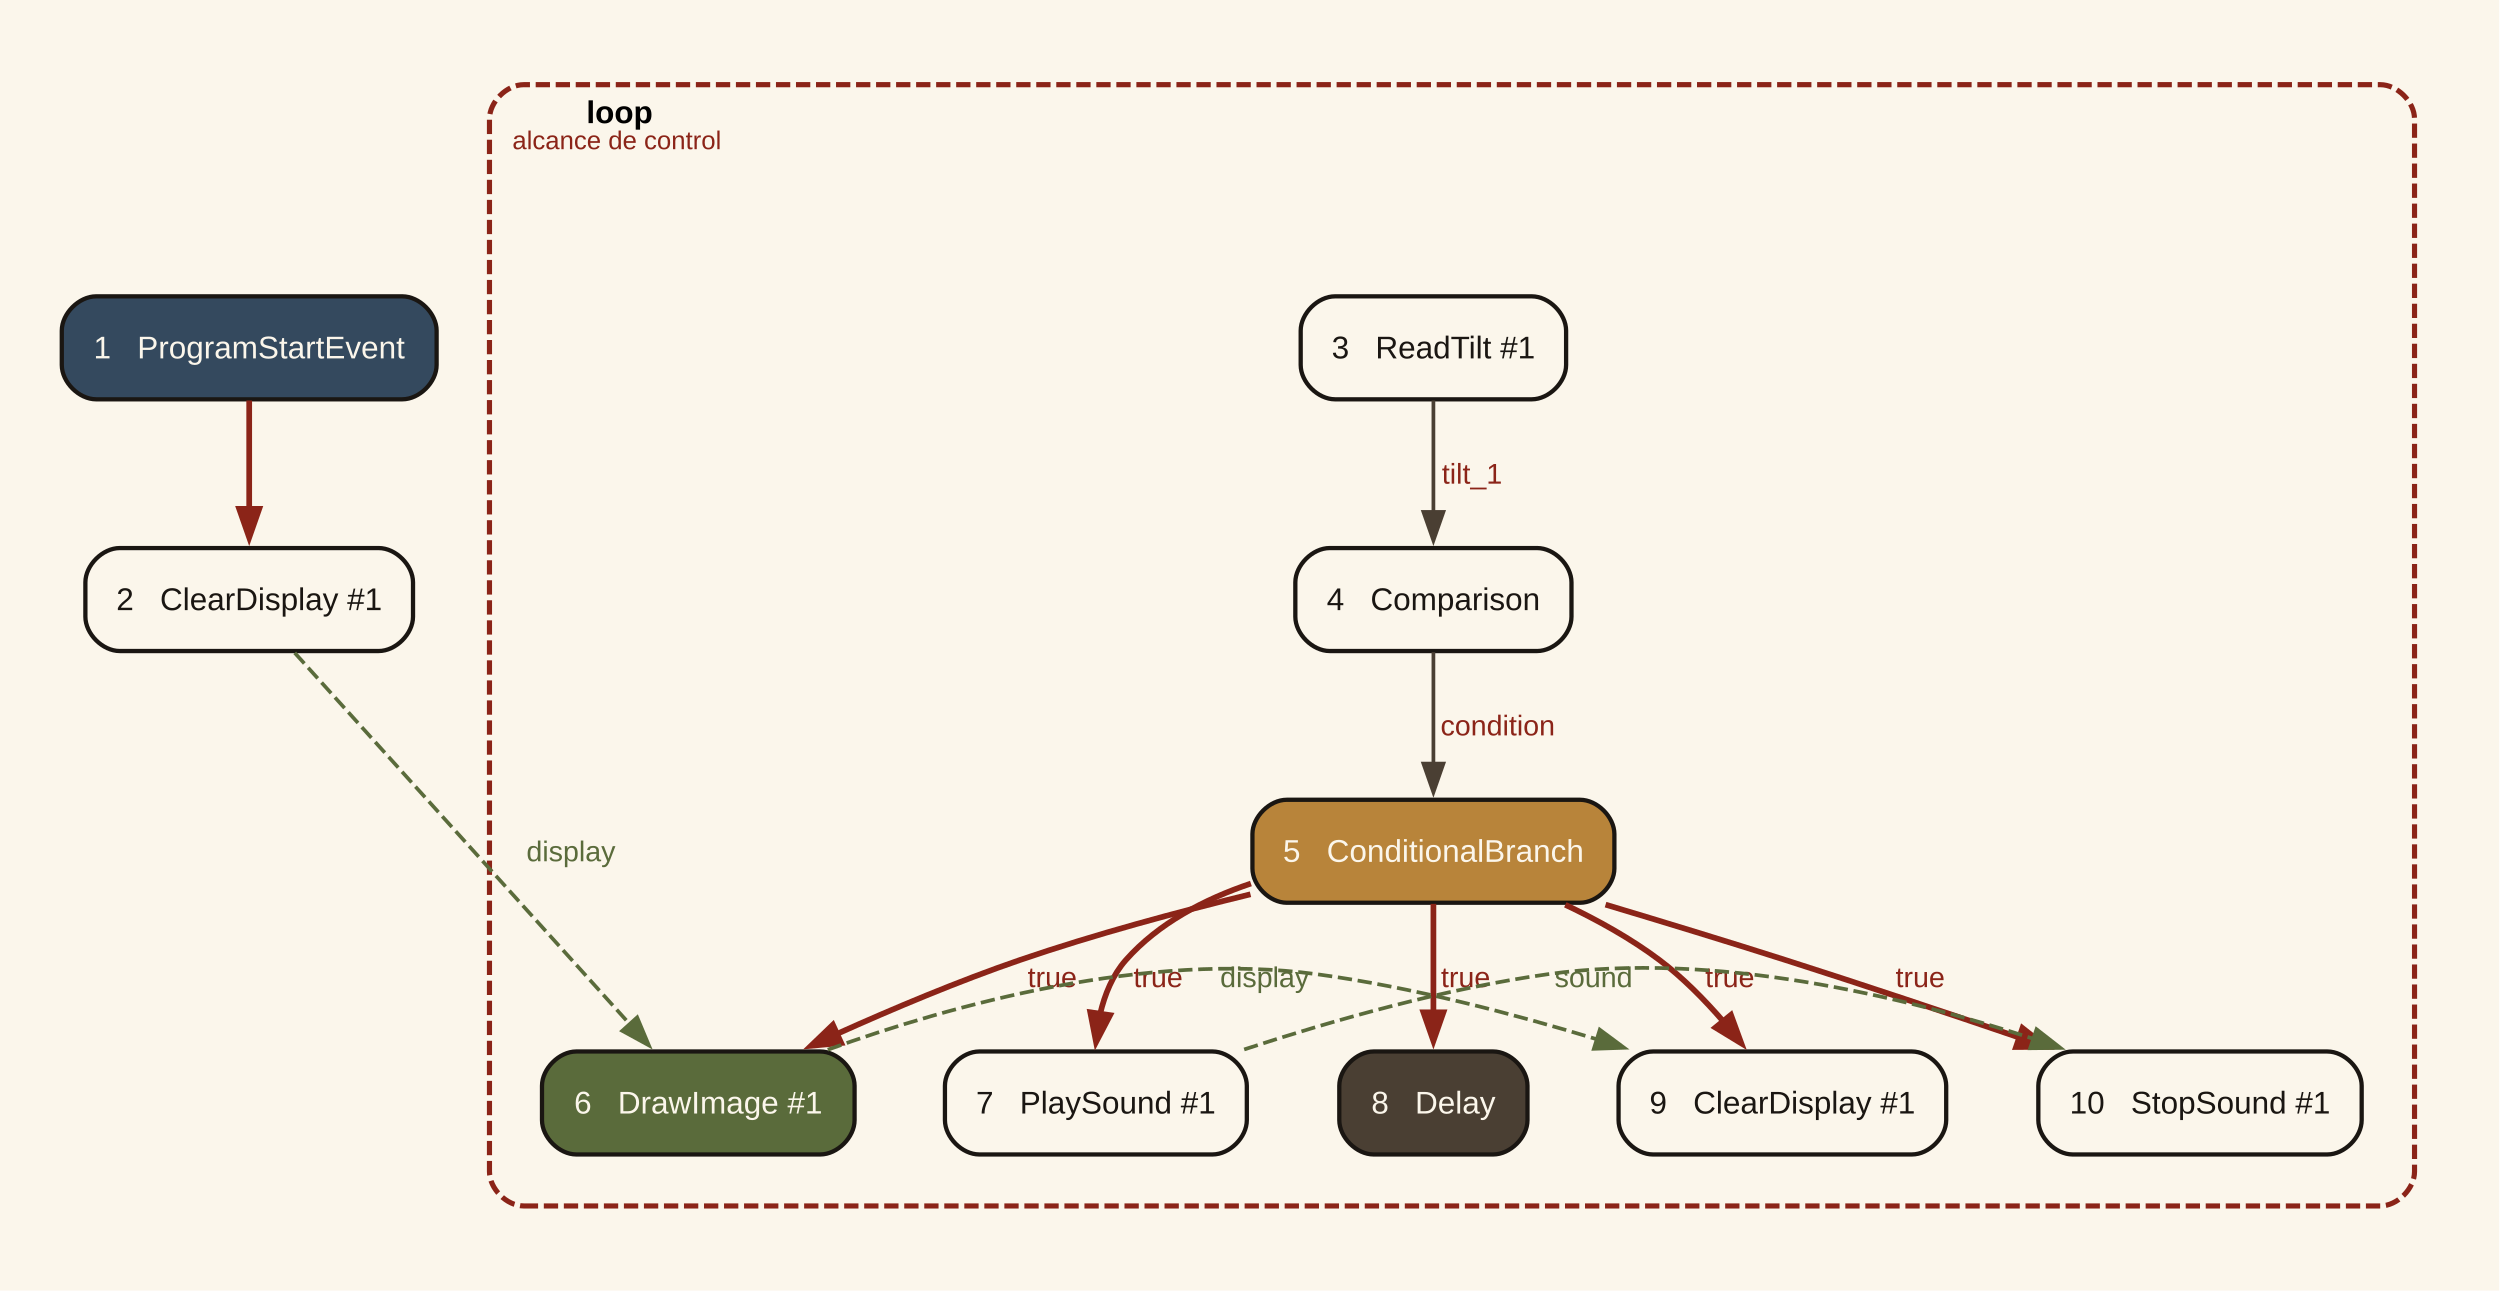
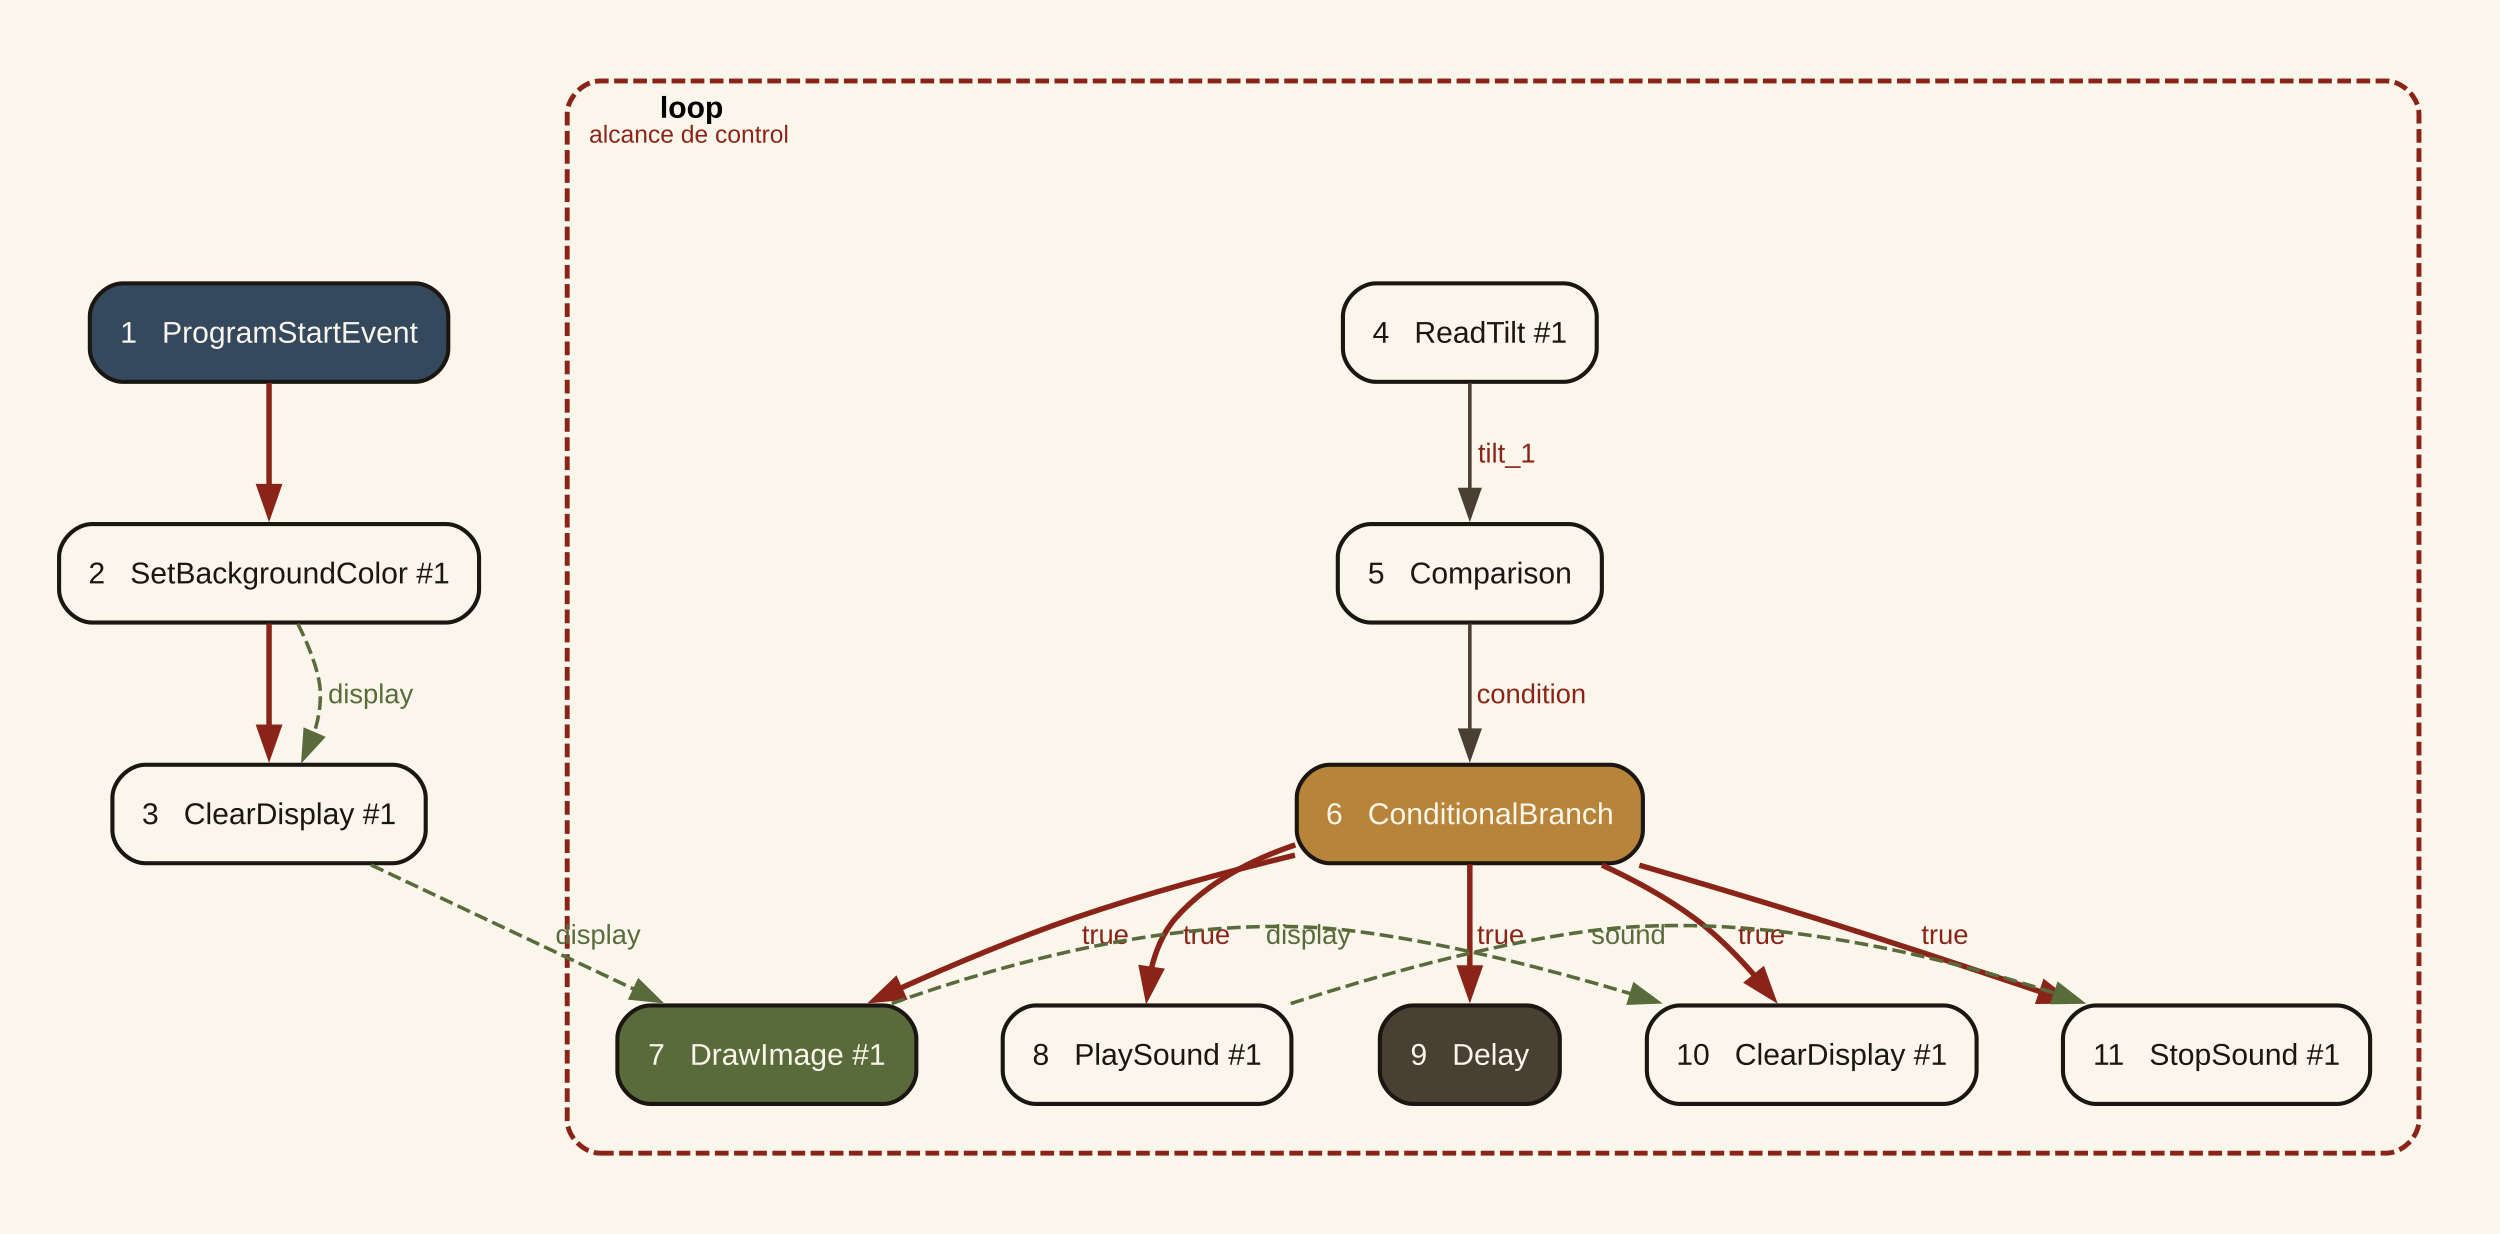
- <svg xmlns="http://www.w3.org/2000/svg" width="874pt" height="451pt" viewBox="0.00 0.00 874.00 451.00">
+ <svg xmlns="http://www.w3.org/2000/svg" width="914pt" height="451pt" viewBox="0.00 0.00 914.00 451.00">
  <g id="graph0" class="graph" transform="scale(1 1) rotate(0) translate(21.6 429.6)">
-     <polygon fill="#fbf6eb" stroke="none" points="-21.6,21.6 -21.6,-429.6 852.12,-429.6 852.12,21.6 -21.6,21.6" />
+     <polygon fill="#fbf6eb" stroke="none" points="-21.6,21.6 -21.6,-429.6 892.37,-429.6 892.37,21.6 -21.6,21.6" />
    <g id="clust1" class="cluster">
-       <path fill="#fbf6eb" stroke="#8b2418" stroke-width="1.8" stroke-dasharray="5,2" d="M161.52,-8C161.52,-8 810.52,-8 810.52,-8 816.52,-8 822.52,-14 822.52,-20 822.52,-20 822.52,-388 822.52,-388 822.52,-394 816.52,-400 810.52,-400 810.52,-400 161.52,-400 161.52,-400 155.52,-400 149.52,-394 149.52,-388 149.52,-388 149.52,-20 149.52,-20 149.52,-14 155.52,-8 161.52,-8" />
-       <text xml:space="preserve" text-anchor="start" x="183.39" y="-386.55" font-family="Arial" font-weight="bold" font-size="11.00">loop</text>
-       <text xml:space="preserve" text-anchor="start" x="157.52" y="-377.45" font-family="Arial" font-size="9.00" fill="#8b2418">alcance de control</text>
+       <path fill="#fbf6eb" stroke="#8b2418" stroke-width="1.8" stroke-dasharray="5,2" d="M197.77,-8C197.77,-8 850.77,-8 850.77,-8 856.77,-8 862.77,-14 862.77,-20 862.77,-20 862.77,-388 862.77,-388 862.77,-394 856.77,-400 850.77,-400 850.77,-400 197.77,-400 197.77,-400 191.77,-400 185.77,-394 185.77,-388 185.77,-388 185.77,-20 185.77,-20 185.77,-14 191.77,-8 197.77,-8" />
+       <text xml:space="preserve" text-anchor="start" x="219.64" y="-386.55" font-family="Arial" font-weight="bold" font-size="11.00">loop</text>
+       <text xml:space="preserve" text-anchor="start" x="193.77" y="-377.45" font-family="Arial" font-size="9.00" fill="#8b2418">alcance de control</text>
    </g>
    <g id="node1" class="node">
-       <path fill="#34495e" stroke="#1a1612" stroke-width="1.5" d="M119.04,-326C119.04,-326 12,-326 12,-326 6,-326 0,-320 0,-314 0,-314 0,-302 0,-302 0,-296 6,-290 12,-290 12,-290 119.04,-290 119.04,-290 125.04,-290 131.04,-296 131.04,-302 131.04,-302 131.04,-314 131.04,-314 131.04,-320 125.04,-326 119.04,-326" />
-       <text xml:space="preserve" text-anchor="middle" x="65.52" y="-304.3" font-family="Arial" font-size="11.00" fill="#fbf6eb">1   ProgramStartEvent</text>
+       <path fill="#34495e" stroke="#1a1612" stroke-width="1.5" d="M130.29,-326C130.29,-326 23.25,-326 23.25,-326 17.25,-326 11.25,-320 11.25,-314 11.25,-314 11.25,-302 11.25,-302 11.25,-296 17.25,-290 23.25,-290 23.25,-290 130.29,-290 130.29,-290 136.29,-290 142.29,-296 142.29,-302 142.29,-302 142.29,-314 142.29,-314 142.29,-320 136.29,-326 130.29,-326" />
+       <text xml:space="preserve" text-anchor="middle" x="76.77" y="-304.3" font-family="Arial" font-size="11.00" fill="#fbf6eb">1   ProgramStartEvent</text>
    </g>
    <g id="node2" class="node">
-       <path fill="#fbf6eb" stroke="#1a1612" stroke-width="1.5" d="M110.79,-238C110.79,-238 20.25,-238 20.25,-238 14.25,-238 8.25,-232 8.25,-226 8.25,-226 8.25,-214 8.25,-214 8.25,-208 14.25,-202 20.25,-202 20.25,-202 110.79,-202 110.79,-202 116.79,-202 122.79,-208 122.79,-214 122.79,-214 122.79,-226 122.79,-226 122.79,-232 116.79,-238 110.79,-238" />
-       <text xml:space="preserve" text-anchor="middle" x="65.52" y="-216.3" font-family="Arial" font-size="11.00" fill="#1a1612">2   ClearDisplay #1</text>
+       <path fill="#fbf6eb" stroke="#1a1612" stroke-width="1.5" d="M141.54,-238C141.54,-238 12,-238 12,-238 6,-238 0,-232 0,-226 0,-226 0,-214 0,-214 0,-208 6,-202 12,-202 12,-202 141.54,-202 141.54,-202 147.54,-202 153.54,-208 153.54,-214 153.54,-214 153.54,-226 153.54,-226 153.54,-232 147.54,-238 141.54,-238" />
+       <text xml:space="preserve" text-anchor="middle" x="76.77" y="-216.3" font-family="Arial" font-size="11.00" fill="#1a1612">2   SetBackgroundColor #1</text>
    </g>
    <g id="edge1" class="edge">
-       <path fill="none" stroke="#8b2418" stroke-width="2" d="M65.52,-289.6C65.52,-278.71 65.52,-264.39 65.52,-251.64" />
-       <polygon fill="#8b2418" stroke="#8b2418" stroke-width="2" points="69.02,-251.7 65.52,-241.7 62.02,-251.7 69.02,-251.7" />
+       <path fill="none" stroke="#8b2418" stroke-width="2" d="M76.77,-289.6C76.77,-278.71 76.77,-264.39 76.77,-251.64" />
+       <polygon fill="#8b2418" stroke="#8b2418" stroke-width="2" points="80.27,-251.7 76.77,-241.7 73.27,-251.7 80.27,-251.7" />
+     </g>
+     <g id="node3" class="node">
+       <path fill="#fbf6eb" stroke="#1a1612" stroke-width="1.5" d="M122.04,-150C122.04,-150 31.5,-150 31.5,-150 25.5,-150 19.5,-144 19.5,-138 19.5,-138 19.5,-126 19.5,-126 19.5,-120 25.5,-114 31.5,-114 31.5,-114 122.04,-114 122.04,-114 128.04,-114 134.04,-120 134.04,-126 134.04,-126 134.04,-138 134.04,-138 134.04,-144 128.04,-150 122.04,-150" />
+       <text xml:space="preserve" text-anchor="middle" x="76.77" y="-128.3" font-family="Arial" font-size="11.00" fill="#1a1612">3   ClearDisplay #1</text>
+     </g>
+     <g id="edge2" class="edge">
+       <path fill="none" stroke="#8b2418" stroke-width="2" d="M76.77,-201.6C76.77,-190.71 76.77,-176.39 76.77,-163.64" />
+       <polygon fill="#8b2418" stroke="#8b2418" stroke-width="2" points="80.27,-163.7 76.77,-153.7 73.27,-163.7 80.27,-163.7" />
+     </g>
+     <g id="edge3" class="edge">
+       <path fill="none" stroke="#5a6b3b" stroke-width="1.3" stroke-dasharray="5,2" d="M87.27,-201.54C90.31,-195.56 93.23,-188.68 94.77,-182 96.36,-175.1 95.3,-167.84 93.06,-161.09" />
+       <polygon fill="#5a6b3b" stroke="#5a6b3b" stroke-width="1.3" points="96.39,-159.97 89.22,-152.17 89.96,-162.74 96.39,-159.97" />
+       <text xml:space="preserve" text-anchor="middle" x="113.91" y="-172.5" font-family="Arial" font-size="10.00" fill="#5a6b3b"> display </text>
+     </g>
+     <g id="node7" class="node">
+       <path fill="#5a6b3b" stroke="#1a1612" stroke-width="1.5" d="M301.41,-62C301.41,-62 216.12,-62 216.12,-62 210.12,-62 204.12,-56 204.12,-50 204.12,-50 204.12,-38 204.12,-38 204.12,-32 210.12,-26 216.12,-26 216.12,-26 301.41,-26 301.41,-26 307.41,-26 313.41,-32 313.41,-38 313.41,-38 313.41,-50 313.41,-50 313.41,-56 307.41,-62 301.41,-62" />
+       <text xml:space="preserve" text-anchor="middle" x="258.77" y="-40.3" font-family="Arial" font-size="11.00" fill="#fbf6eb">7   DrawImage #1</text>
+     </g>
+     <g id="edge4" class="edge">
+       <path fill="none" stroke="#5a6b3b" stroke-width="1.3" stroke-dasharray="5,2" d="M114.04,-113.39C141.92,-100.22 180.28,-82.09 210.51,-67.81" />
+       <polygon fill="#5a6b3b" stroke="#5a6b3b" stroke-width="1.3" points="211.91,-71.01 219.46,-63.58 208.92,-64.68 211.91,-71.01" />
+       <text xml:space="preserve" text-anchor="middle" x="197.04" y="-84.5" font-family="Arial" font-size="10.00" fill="#5a6b3b"> display </text>
+     </g>
+     <g id="node4" class="node">
+       <path fill="#fbf6eb" stroke="#1a1612" stroke-width="1.5" d="M550.16,-326C550.16,-326 481.38,-326 481.38,-326 475.38,-326 469.38,-320 469.38,-314 469.38,-314 469.38,-302 469.38,-302 469.38,-296 475.38,-290 481.38,-290 481.38,-290 550.16,-290 550.16,-290 556.16,-290 562.16,-296 562.16,-302 562.16,-302 562.16,-314 562.16,-314 562.16,-320 556.16,-326 550.16,-326" />
+       <text xml:space="preserve" text-anchor="middle" x="515.77" y="-304.3" font-family="Arial" font-size="11.00" fill="#1a1612">4   ReadTilt #1</text>
+     </g>
+     <g id="node5" class="node">
+       <path fill="#fbf6eb" stroke="#1a1612" stroke-width="1.5" d="M552.04,-238C552.04,-238 479.5,-238 479.5,-238 473.5,-238 467.5,-232 467.5,-226 467.5,-226 467.5,-214 467.5,-214 467.5,-208 473.5,-202 479.5,-202 479.5,-202 552.04,-202 552.04,-202 558.04,-202 564.04,-208 564.04,-214 564.04,-214 564.04,-226 564.04,-226 564.04,-232 558.04,-238 552.04,-238" />
+       <text xml:space="preserve" text-anchor="middle" x="515.77" y="-216.3" font-family="Arial" font-size="11.00" fill="#1a1612">5   Comparison</text>
+     </g>
+     <g id="edge5" class="edge">
+       <path fill="none" stroke="#4a3f33" stroke-width="1.3" d="M515.77,-289.6C515.77,-278.36 515.77,-263.47 515.77,-250.43" />
+       <polygon fill="#4a3f33" stroke="#4a3f33" stroke-width="1.3" points="519.27,-250.64 515.77,-240.64 512.27,-250.64 519.27,-250.64" />
+       <text xml:space="preserve" text-anchor="middle" x="529.27" y="-260.5" font-family="Arial" font-size="10.00" fill="#8b2418"> tilt_1 </text>
    </g>
    <g id="node6" class="node">
-       <path fill="#5a6b3b" stroke="#1a1612" stroke-width="1.5" d="M265.16,-62C265.16,-62 179.88,-62 179.88,-62 173.88,-62 167.88,-56 167.88,-50 167.88,-50 167.88,-38 167.88,-38 167.88,-32 173.88,-26 179.88,-26 179.88,-26 265.16,-26 265.16,-26 271.16,-26 277.16,-32 277.16,-38 277.16,-38 277.16,-50 277.16,-50 277.16,-56 271.16,-62 265.16,-62" />
-       <text xml:space="preserve" text-anchor="middle" x="222.52" y="-40.3" font-family="Arial" font-size="11.00" fill="#fbf6eb">6   DrawImage #1</text>
-     </g>
-     <g id="edge2" class="edge">
-       <path fill="none" stroke="#5a6b3b" stroke-width="1.3" stroke-dasharray="5,2" d="M81.44,-201.36C109.18,-170.61 166.51,-107.08 198.9,-71.18" />
-       <polygon fill="#5a6b3b" stroke="#5a6b3b" stroke-width="1.3" points="201.14,-73.92 205.24,-64.15 195.94,-69.23 201.14,-73.92" />
-       <text xml:space="preserve" text-anchor="middle" x="178" y="-128.5" font-family="Arial" font-size="10.00" fill="#5a6b3b"> display </text>
-     </g>
-     <g id="node3" class="node">
-       <path fill="#fbf6eb" stroke="#1a1612" stroke-width="1.5" d="M513.91,-326C513.91,-326 445.12,-326 445.12,-326 439.12,-326 433.12,-320 433.12,-314 433.12,-314 433.12,-302 433.12,-302 433.12,-296 439.12,-290 445.12,-290 445.12,-290 513.91,-290 513.91,-290 519.91,-290 525.91,-296 525.91,-302 525.91,-302 525.91,-314 525.91,-314 525.91,-320 519.91,-326 513.91,-326" />
-       <text xml:space="preserve" text-anchor="middle" x="479.52" y="-304.3" font-family="Arial" font-size="11.00" fill="#1a1612">3   ReadTilt #1</text>
-     </g>
-     <g id="node4" class="node">
-       <path fill="#fbf6eb" stroke="#1a1612" stroke-width="1.5" d="M515.79,-238C515.79,-238 443.25,-238 443.25,-238 437.25,-238 431.25,-232 431.25,-226 431.25,-226 431.25,-214 431.25,-214 431.25,-208 437.25,-202 443.25,-202 443.25,-202 515.79,-202 515.79,-202 521.79,-202 527.79,-208 527.79,-214 527.79,-214 527.79,-226 527.79,-226 527.79,-232 521.79,-238 515.79,-238" />
-       <text xml:space="preserve" text-anchor="middle" x="479.52" y="-216.3" font-family="Arial" font-size="11.00" fill="#1a1612">4   Comparison</text>
-     </g>
-     <g id="edge3" class="edge">
-       <path fill="none" stroke="#4a3f33" stroke-width="1.3" d="M479.52,-289.6C479.52,-278.36 479.52,-263.47 479.52,-250.43" />
-       <polygon fill="#4a3f33" stroke="#4a3f33" stroke-width="1.3" points="483.02,-250.64 479.52,-240.64 476.02,-250.64 483.02,-250.64" />
-       <text xml:space="preserve" text-anchor="middle" x="493.02" y="-260.5" font-family="Arial" font-size="10.00" fill="#8b2418"> tilt_1 </text>
-     </g>
-     <g id="node5" class="node">
-       <path fill="#b8843a" stroke="#1a1612" stroke-width="1.5" d="M530.79,-150C530.79,-150 428.25,-150 428.25,-150 422.25,-150 416.25,-144 416.25,-138 416.25,-138 416.25,-126 416.25,-126 416.25,-120 422.25,-114 428.25,-114 428.25,-114 530.79,-114 530.79,-114 536.79,-114 542.79,-120 542.79,-126 542.79,-126 542.79,-138 542.79,-138 542.79,-144 536.79,-150 530.79,-150" />
-       <text xml:space="preserve" text-anchor="middle" x="479.52" y="-128.3" font-family="Arial" font-size="11.00" fill="#fbf6eb">5   ConditionalBranch</text>
-     </g>
-     <g id="edge4" class="edge">
-       <path fill="none" stroke="#4a3f33" stroke-width="1.3" d="M479.52,-201.6C479.52,-190.36 479.52,-175.47 479.52,-162.43" />
-       <polygon fill="#4a3f33" stroke="#4a3f33" stroke-width="1.3" points="483.02,-162.64 479.52,-152.64 476.02,-162.64 483.02,-162.64" />
-       <text xml:space="preserve" text-anchor="middle" x="502.02" y="-172.5" font-family="Arial" font-size="10.00" fill="#8b2418"> condition </text>
-     </g>
-     <g id="edge5" class="edge">
-       <path fill="none" stroke="#8b2418" stroke-width="2" d="M415.57,-116.96C390.22,-110.79 360.98,-102.91 335.02,-94 313.58,-86.64 290.52,-76.93 270.9,-68.1" />
-       <polygon fill="#8b2418" stroke="#8b2418" stroke-width="2" points="272.48,-64.97 261.93,-64 269.57,-71.34 272.48,-64.97" />
-       <text xml:space="preserve" text-anchor="middle" x="346.27" y="-84.5" font-family="Arial" font-size="10.00" fill="#8b2418"> true </text>
-     </g>
-     <g id="node7" class="node">
-       <path fill="#fbf6eb" stroke="#1a1612" stroke-width="1.5" d="M402.29,-62C402.29,-62 320.75,-62 320.75,-62 314.75,-62 308.75,-56 308.75,-50 308.75,-50 308.75,-38 308.75,-38 308.75,-32 314.75,-26 320.75,-26 320.75,-26 402.29,-26 402.29,-26 408.29,-26 414.29,-32 414.29,-38 414.29,-38 414.29,-50 414.29,-50 414.29,-56 408.29,-62 402.29,-62" />
-       <text xml:space="preserve" text-anchor="middle" x="361.52" y="-40.3" font-family="Arial" font-size="11.00" fill="#1a1612">7   PlaySound #1</text>
+       <path fill="#b8843a" stroke="#1a1612" stroke-width="1.5" d="M567.04,-150C567.04,-150 464.5,-150 464.5,-150 458.5,-150 452.5,-144 452.5,-138 452.5,-138 452.5,-126 452.5,-126 452.5,-120 458.5,-114 464.5,-114 464.5,-114 567.04,-114 567.04,-114 573.04,-114 579.04,-120 579.04,-126 579.04,-126 579.04,-138 579.04,-138 579.04,-144 573.04,-150 567.04,-150" />
+       <text xml:space="preserve" text-anchor="middle" x="515.77" y="-128.3" font-family="Arial" font-size="11.00" fill="#fbf6eb">6   ConditionalBranch</text>
    </g>
    <g id="edge6" class="edge">
-       <path fill="none" stroke="#8b2418" stroke-width="2" d="M415.72,-120.72C399.47,-115.24 383.41,-106.85 372.02,-94 367.38,-88.76 364.62,-81.98 363.01,-75.14" />
-       <polygon fill="#8b2418" stroke="#8b2418" stroke-width="2" points="366.49,-74.7 361.59,-65.3 359.56,-75.7 366.49,-74.7" />
-       <text xml:space="preserve" text-anchor="middle" x="383.27" y="-84.5" font-family="Arial" font-size="10.00" fill="#8b2418"> true </text>
+       <path fill="none" stroke="#4a3f33" stroke-width="1.3" d="M515.77,-201.6C515.77,-190.36 515.77,-175.47 515.77,-162.43" />
+       <polygon fill="#4a3f33" stroke="#4a3f33" stroke-width="1.3" points="519.27,-162.64 515.77,-152.64 512.27,-162.64 519.27,-162.64" />
+       <text xml:space="preserve" text-anchor="middle" x="538.27" y="-172.5" font-family="Arial" font-size="10.00" fill="#8b2418"> condition </text>
+     </g>
+     <g id="edge7" class="edge">
+       <path fill="none" stroke="#8b2418" stroke-width="2" d="M451.82,-116.96C426.47,-110.79 397.23,-102.91 371.27,-94 349.83,-86.64 326.77,-76.93 307.15,-68.1" />
+       <polygon fill="#8b2418" stroke="#8b2418" stroke-width="2" points="308.73,-64.97 298.18,-64 305.82,-71.34 308.73,-64.97" />
+       <text xml:space="preserve" text-anchor="middle" x="382.52" y="-84.5" font-family="Arial" font-size="10.00" fill="#8b2418"> true </text>
    </g>
    <g id="node8" class="node">
-       <path fill="#4a3f33" stroke="#1a1612" stroke-width="1.5" d="M500.41,-62C500.41,-62 458.62,-62 458.62,-62 452.62,-62 446.62,-56 446.62,-50 446.62,-50 446.62,-38 446.62,-38 446.62,-32 452.62,-26 458.62,-26 458.62,-26 500.41,-26 500.41,-26 506.41,-26 512.41,-32 512.41,-38 512.41,-38 512.41,-50 512.41,-50 512.41,-56 506.41,-62 500.41,-62" />
-       <text xml:space="preserve" text-anchor="middle" x="479.52" y="-40.3" font-family="Arial" font-size="11.00" fill="#fbf6eb">8   Delay</text>
+       <path fill="#fbf6eb" stroke="#1a1612" stroke-width="1.5" d="M438.54,-62C438.54,-62 357,-62 357,-62 351,-62 345,-56 345,-50 345,-50 345,-38 345,-38 345,-32 351,-26 357,-26 357,-26 438.54,-26 438.54,-26 444.54,-26 450.54,-32 450.54,-38 450.54,-38 450.54,-50 450.54,-50 450.54,-56 444.54,-62 438.54,-62" />
+       <text xml:space="preserve" text-anchor="middle" x="397.77" y="-40.3" font-family="Arial" font-size="11.00" fill="#1a1612">8   PlaySound #1</text>
    </g>
-     <g id="edge7" class="edge">
-       <path fill="none" stroke="#8b2418" stroke-width="2" d="M479.52,-113.6C479.52,-102.71 479.52,-88.39 479.52,-75.64" />
-       <polygon fill="#8b2418" stroke="#8b2418" stroke-width="2" points="483.02,-75.7 479.52,-65.7 476.02,-75.7 483.02,-75.7" />
-       <text xml:space="preserve" text-anchor="middle" x="490.77" y="-84.5" font-family="Arial" font-size="10.00" fill="#8b2418"> true </text>
+     <g id="edge8" class="edge">
+       <path fill="none" stroke="#8b2418" stroke-width="2" d="M451.97,-120.72C435.72,-115.24 419.66,-106.85 408.27,-94 403.63,-88.76 400.87,-81.98 399.26,-75.14" />
+       <polygon fill="#8b2418" stroke="#8b2418" stroke-width="2" points="402.74,-74.7 397.84,-65.3 395.81,-75.7 402.74,-74.7" />
+       <text xml:space="preserve" text-anchor="middle" x="419.52" y="-84.5" font-family="Arial" font-size="10.00" fill="#8b2418"> true </text>
    </g>
    <g id="node9" class="node">
-       <path fill="#fbf6eb" stroke="#1a1612" stroke-width="1.5" d="M646.79,-62C646.79,-62 556.25,-62 556.25,-62 550.25,-62 544.25,-56 544.25,-50 544.25,-50 544.25,-38 544.25,-38 544.25,-32 550.25,-26 556.25,-26 556.25,-26 646.79,-26 646.79,-26 652.79,-26 658.79,-32 658.79,-38 658.79,-38 658.79,-50 658.79,-50 658.79,-56 652.79,-62 646.79,-62" />
-       <text xml:space="preserve" text-anchor="middle" x="601.52" y="-40.3" font-family="Arial" font-size="11.00" fill="#1a1612">9   ClearDisplay #1</text>
+       <path fill="#4a3f33" stroke="#1a1612" stroke-width="1.5" d="M536.66,-62C536.66,-62 494.88,-62 494.88,-62 488.88,-62 482.88,-56 482.88,-50 482.88,-50 482.88,-38 482.88,-38 482.88,-32 488.88,-26 494.88,-26 494.88,-26 536.66,-26 536.66,-26 542.66,-26 548.66,-32 548.66,-38 548.66,-38 548.66,-50 548.66,-50 548.66,-56 542.66,-62 536.66,-62" />
+       <text xml:space="preserve" text-anchor="middle" x="515.77" y="-40.3" font-family="Arial" font-size="11.00" fill="#fbf6eb">9   Delay</text>
    </g>
-     <g id="edge8" class="edge">
-       <path fill="none" stroke="#8b2418" stroke-width="2" d="M525.63,-113.29C536.92,-107.94 548.59,-101.46 558.52,-94 566.61,-87.92 574.29,-80.12 580.86,-72.53" />
-       <polygon fill="#8b2418" stroke="#8b2418" stroke-width="2" points="583.53,-74.8 587.16,-64.85 578.11,-70.37 583.53,-74.8" />
-       <text xml:space="preserve" text-anchor="middle" x="583.14" y="-84.5" font-family="Arial" font-size="10.00" fill="#8b2418"> true </text>
+     <g id="edge9" class="edge">
+       <path fill="none" stroke="#8b2418" stroke-width="2" d="M515.77,-113.6C515.77,-102.71 515.77,-88.39 515.77,-75.64" />
+       <polygon fill="#8b2418" stroke="#8b2418" stroke-width="2" points="519.27,-75.7 515.77,-65.7 512.27,-75.7 519.27,-75.7" />
+       <text xml:space="preserve" text-anchor="middle" x="527.02" y="-84.5" font-family="Arial" font-size="10.00" fill="#8b2418"> true </text>
    </g>
    <g id="node10" class="node">
-       <path fill="#fbf6eb" stroke="#1a1612" stroke-width="1.5" d="M792.04,-62C792.04,-62 703,-62 703,-62 697,-62 691,-56 691,-50 691,-50 691,-38 691,-38 691,-32 697,-26 703,-26 703,-26 792.04,-26 792.04,-26 798.04,-26 804.04,-32 804.04,-38 804.04,-38 804.04,-50 804.04,-50 804.04,-56 798.04,-62 792.04,-62" />
-       <text xml:space="preserve" text-anchor="middle" x="747.52" y="-40.3" font-family="Arial" font-size="11.00" fill="#1a1612">10   StopSound #1</text>
-     </g>
-     <g id="edge9" class="edge">
-       <path fill="none" stroke="#8b2418" stroke-width="2" d="M539.7,-113.34C559.73,-107.34 582.13,-100.51 602.52,-94 629.49,-85.39 659.14,-75.46 684.55,-66.79" />
-       <polygon fill="#8b2418" stroke="#8b2418" stroke-width="2" points="685.46,-70.18 693.79,-63.63 683.2,-63.56 685.46,-70.18" />
-       <text xml:space="preserve" text-anchor="middle" x="649.7" y="-84.5" font-family="Arial" font-size="10.00" fill="#8b2418"> true </text>
+       <path fill="#fbf6eb" stroke="#1a1612" stroke-width="1.5" d="M689.04,-62C689.04,-62 592.5,-62 592.5,-62 586.5,-62 580.5,-56 580.5,-50 580.5,-50 580.5,-38 580.5,-38 580.5,-32 586.5,-26 592.5,-26 592.5,-26 689.04,-26 689.04,-26 695.04,-26 701.04,-32 701.04,-38 701.04,-38 701.04,-50 701.04,-50 701.04,-56 695.04,-62 689.04,-62" />
+       <text xml:space="preserve" text-anchor="middle" x="640.77" y="-40.3" font-family="Arial" font-size="11.00" fill="#1a1612">10   ClearDisplay #1</text>
    </g>
    <g id="edge10" class="edge">
-       <path fill="none" stroke="#5a6b3b" stroke-width="1.3" stroke-dasharray="5,2" d="M267.79,-62.62C311.35,-78.34 379.2,-97.11 438.89,-89 471.7,-84.55 507.23,-75.26 536.68,-66.27" />
-       <polygon fill="#5a6b3b" stroke="#5a6b3b" stroke-width="1.3" points="537.69,-69.62 546.2,-63.3 535.61,-62.94 537.69,-69.62" />
-       <text xml:space="preserve" text-anchor="middle" x="420.52" y="-84.5" font-family="Arial" font-size="10.00" fill="#5a6b3b"> display </text>
+       <path fill="none" stroke="#8b2418" stroke-width="2" d="M564.08,-113.32C575.66,-107.99 587.6,-101.53 597.77,-94 605.9,-87.98 613.6,-80.19 620.17,-72.6" />
+       <polygon fill="#8b2418" stroke="#8b2418" stroke-width="2" points="622.84,-74.87 626.45,-64.91 617.42,-70.44 622.84,-74.87" />
+       <text xml:space="preserve" text-anchor="middle" x="622.43" y="-84.5" font-family="Arial" font-size="10.00" fill="#8b2418"> true </text>
+     </g>
+     <g id="node11" class="node">
+       <path fill="#fbf6eb" stroke="#1a1612" stroke-width="1.5" d="M832.91,-62C832.91,-62 744.62,-62 744.62,-62 738.62,-62 732.62,-56 732.62,-50 732.62,-50 732.62,-38 732.62,-38 732.62,-32 738.62,-26 744.62,-26 744.62,-26 832.91,-26 832.91,-26 838.91,-26 844.91,-32 844.91,-38 844.91,-38 844.91,-50 844.91,-50 844.91,-56 838.91,-62 832.91,-62" />
+       <text xml:space="preserve" text-anchor="middle" x="788.77" y="-40.3" font-family="Arial" font-size="11.00" fill="#1a1612">11   StopSound #1</text>
    </g>
    <g id="edge11" class="edge">
-       <path fill="none" stroke="#5a6b3b" stroke-width="1.3" stroke-dasharray="5,2" d="M413.36,-62.71C443.8,-72.7 483.27,-83.95 519.39,-89 577.63,-97.14 643.45,-81.45 689.37,-66.41" />
-       <polygon fill="#5a6b3b" stroke="#5a6b3b" stroke-width="1.3" points="690.38,-69.76 698.73,-63.25 688.14,-63.13 690.38,-69.76" />
-       <text xml:space="preserve" text-anchor="middle" x="535.52" y="-84.5" font-family="Arial" font-size="10.00" fill="#5a6b3b"> sound </text>
+       <path fill="none" stroke="#8b2418" stroke-width="2" d="M577.75,-113.28C598.18,-107.31 620.99,-100.51 641.77,-94 669.12,-85.43 699.18,-75.5 724.94,-66.83" />
+       <polygon fill="#8b2418" stroke="#8b2418" stroke-width="2" points="725.99,-70.17 734.35,-63.66 723.75,-63.54 725.99,-70.17" />
+       <text xml:space="preserve" text-anchor="middle" x="689.46" y="-84.5" font-family="Arial" font-size="10.00" fill="#8b2418"> true </text>
+     </g>
+     <g id="edge12" class="edge">
+       <path fill="none" stroke="#5a6b3b" stroke-width="1.3" stroke-dasharray="5,2" d="M304.45,-62.71C348.01,-78.36 415.63,-96.94 475.14,-89 508.67,-84.53 545.02,-75.17 575.11,-66.15" />
+       <polygon fill="#5a6b3b" stroke="#5a6b3b" stroke-width="1.3" points="575.89,-69.57 584.43,-63.29 573.84,-62.88 575.89,-69.57" />
+       <text xml:space="preserve" text-anchor="middle" x="456.77" y="-84.5" font-family="Arial" font-size="10.00" fill="#5a6b3b"> display </text>
+     </g>
+     <g id="edge13" class="edge">
+       <path fill="none" stroke="#5a6b3b" stroke-width="1.3" stroke-dasharray="5,2" d="M450.29,-62.71C481.11,-72.7 521.08,-83.95 557.64,-89 616.75,-97.16 683.6,-81.39 730.14,-66.32" />
+       <polygon fill="#5a6b3b" stroke="#5a6b3b" stroke-width="1.3" points="730.98,-69.73 739.35,-63.24 728.76,-63.09 730.98,-69.73" />
+       <text xml:space="preserve" text-anchor="middle" x="573.77" y="-84.5" font-family="Arial" font-size="10.00" fill="#5a6b3b"> sound </text>
    </g>
  </g>
</svg>
